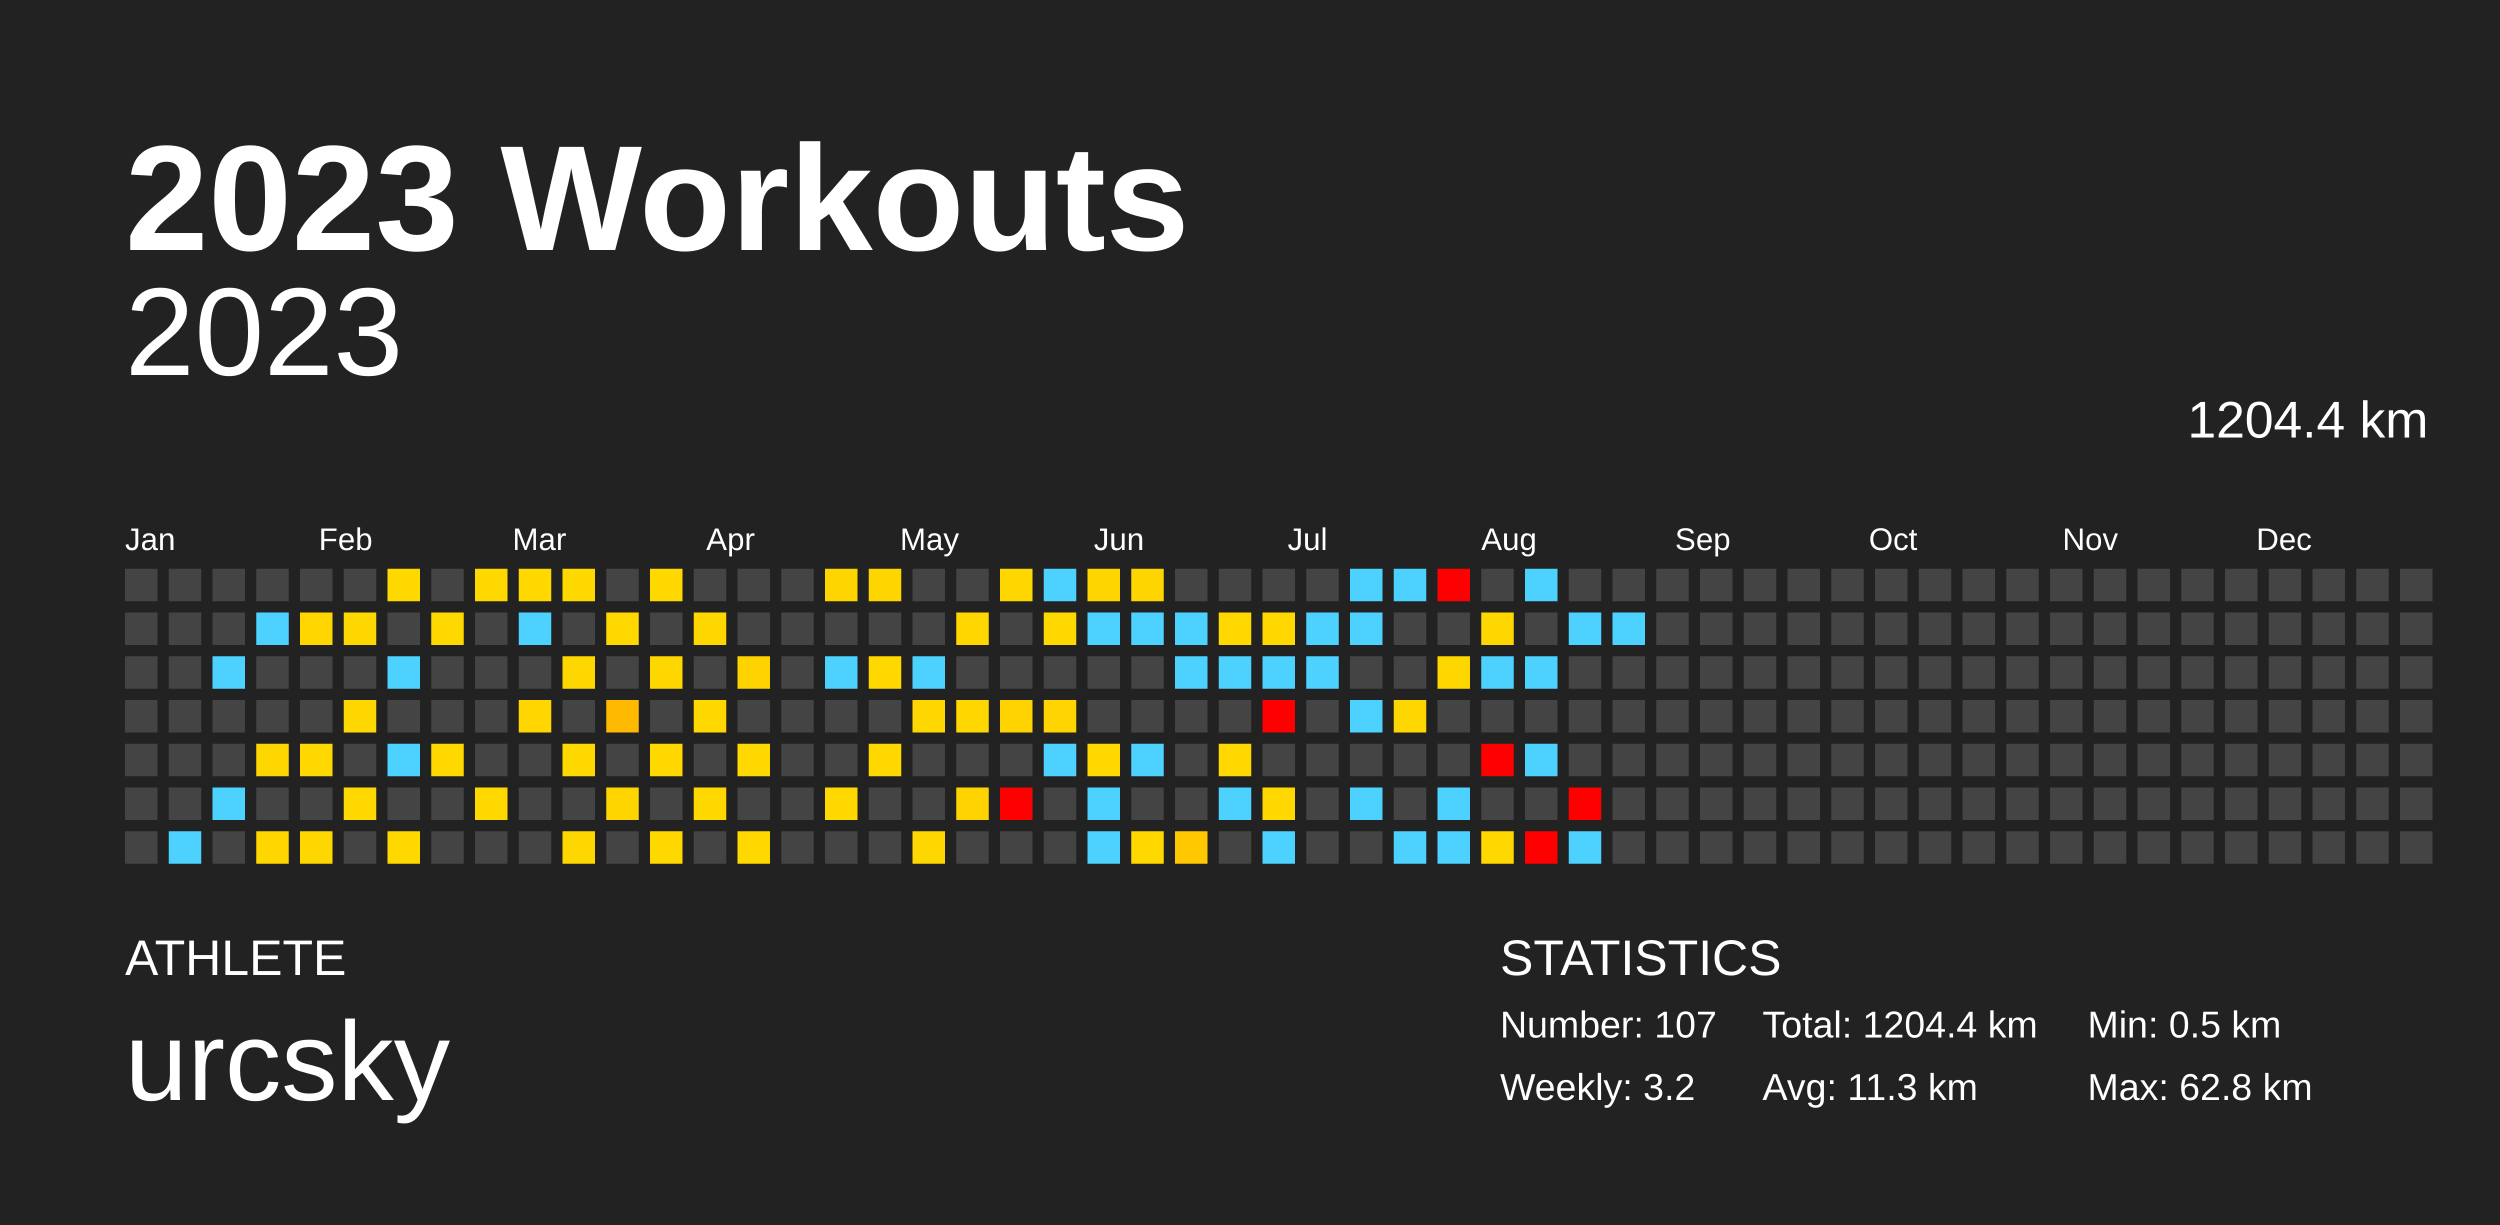
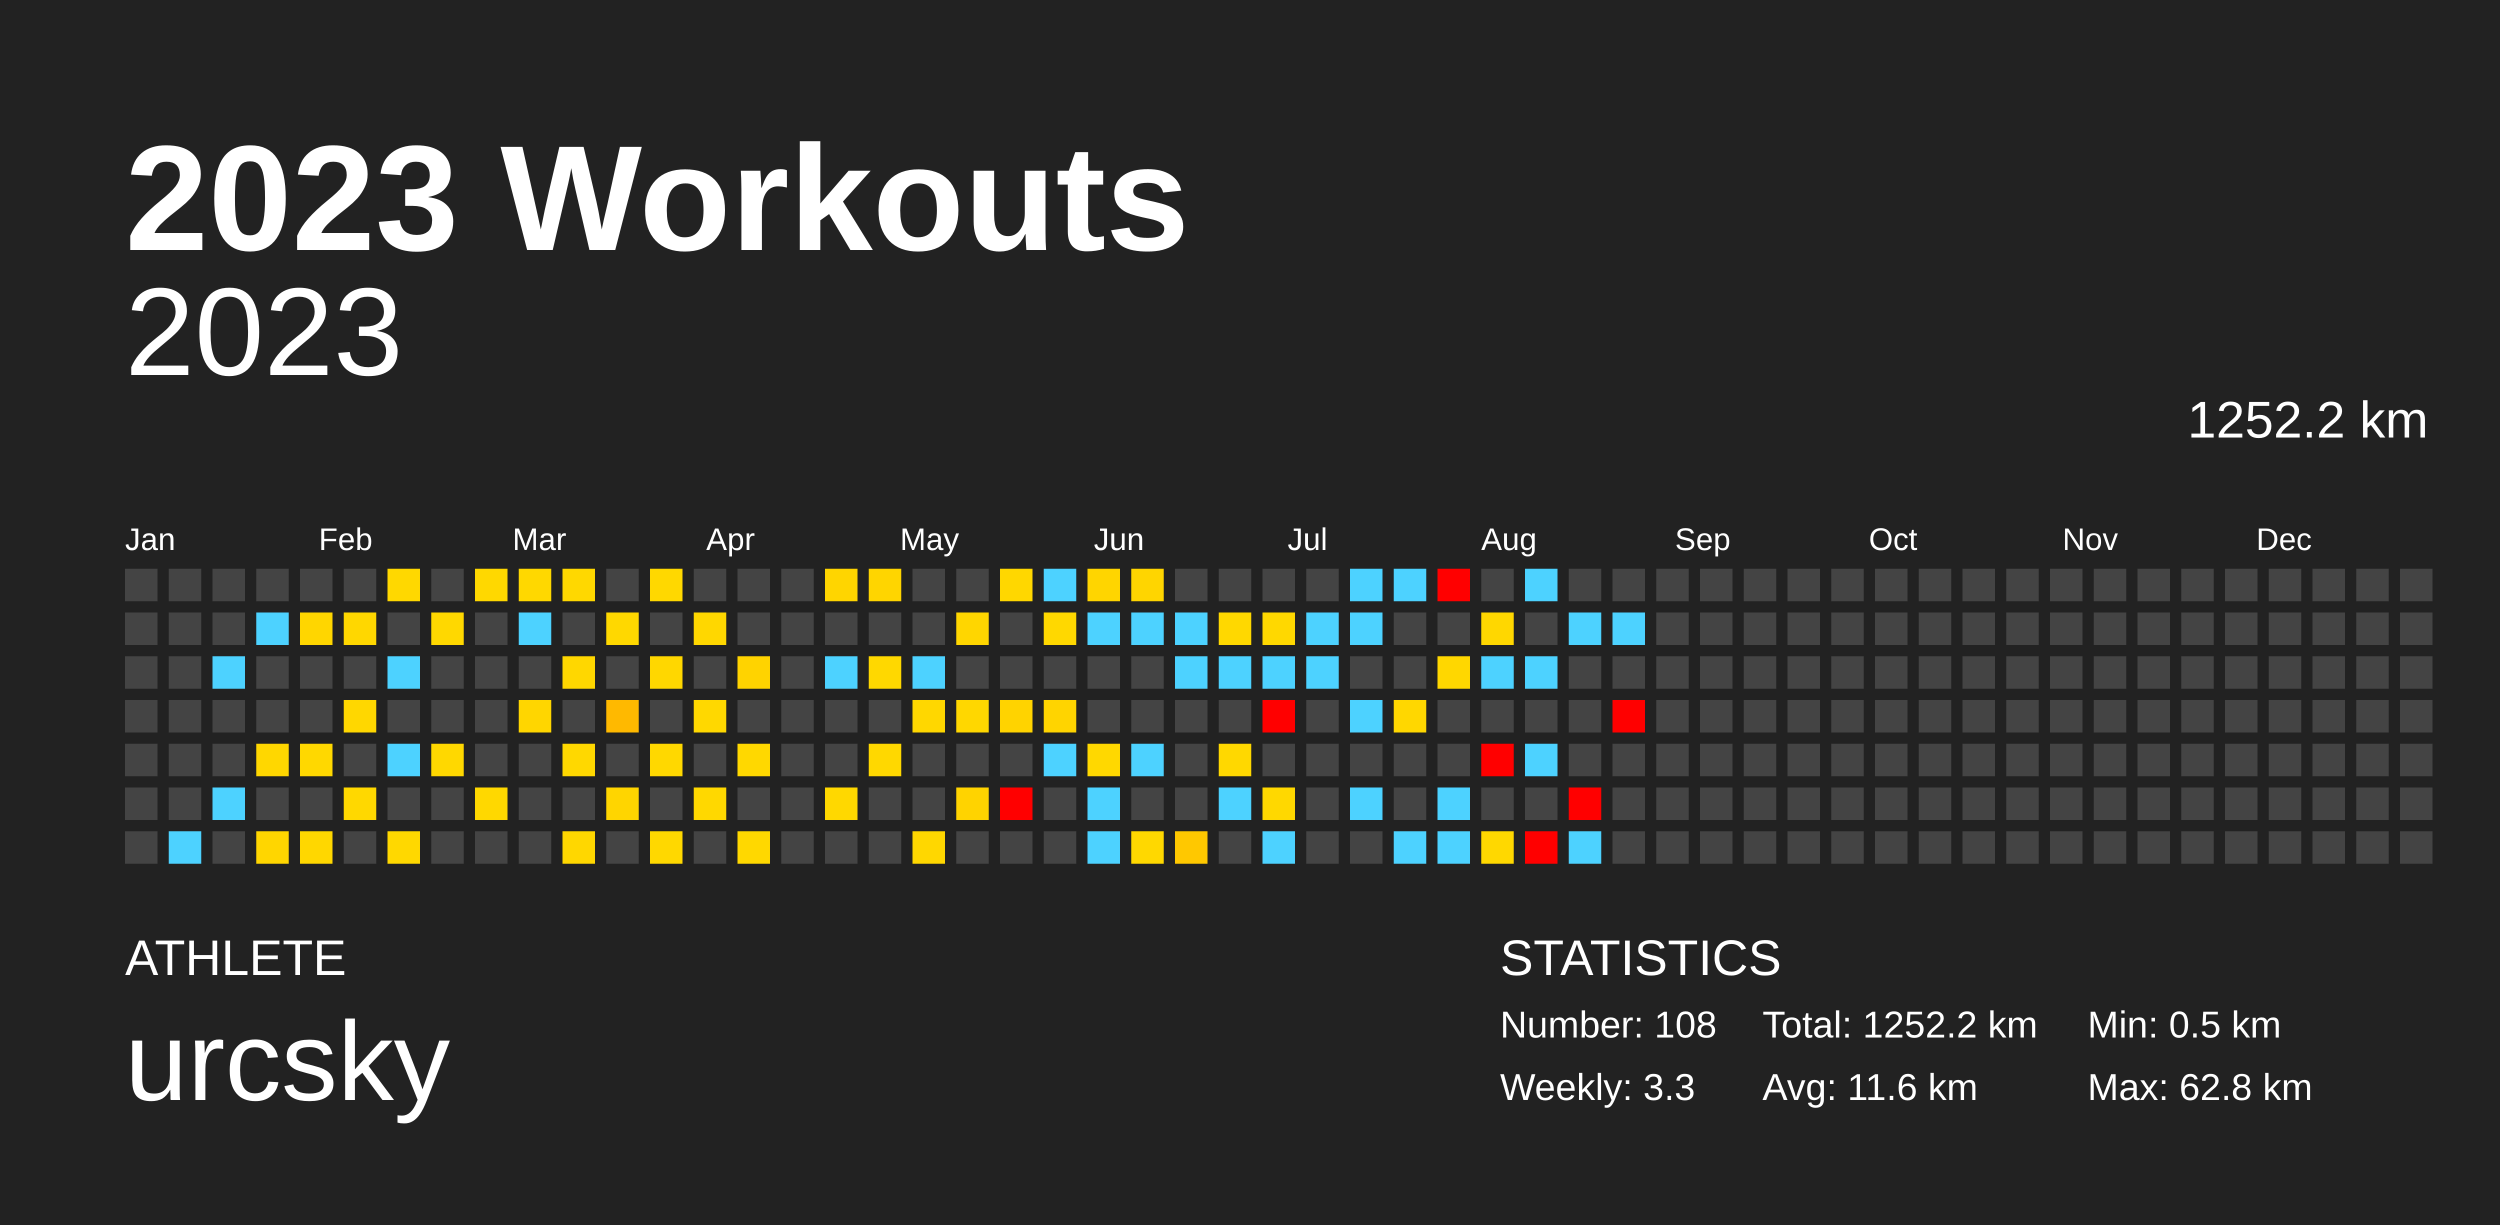
<svg xmlns="http://www.w3.org/2000/svg" baseProfile="full" height="98mm" version="1.1" viewBox="0,0,200,98" width="200mm">
  <defs />
  <rect fill="#222222" height="98" width="200" x="0" y="0" />
  <text fill="#FFFFFF" style="font-size:12px; font-family:Arial; font-weight:bold;" x="10" y="20">2023 Workouts</text>
  <text fill="#FFFFFF" style="font-size:4px; font-family:Arial" x="10" y="78">ATHLETE</text>
  <text fill="#FFFFFF" style="font-size:9px; font-family:Arial" x="10" y="88">urcsky</text>
  <text fill="#FFFFFF" style="font-size:4px; font-family:Arial" x="120" y="78">STATISTICS</text>
-   <text fill="#FFFFFF" style="font-size:3px; font-family:Arial" x="120" y="83">Number: 107</text>
-   <text fill="#FFFFFF" style="font-size:3px; font-family:Arial" x="120" y="88">Weekly: 3.2</text>
-   <text fill="#FFFFFF" style="font-size:3px; font-family:Arial" x="141" y="83">Total: 1204.4 km</text>
-   <text fill="#FFFFFF" style="font-size:3px; font-family:Arial" x="141" y="88">Avg: 11.3 km</text>
+   <text fill="#FFFFFF" style="font-size:3px; font-family:Arial" x="120" y="83">Number: 108</text>
+   <text fill="#FFFFFF" style="font-size:3px; font-family:Arial" x="120" y="88">Weekly: 3.3</text>
+   <text fill="#FFFFFF" style="font-size:3px; font-family:Arial" x="141" y="83">Total: 1252.2 km</text>
+   <text fill="#FFFFFF" style="font-size:3px; font-family:Arial" x="141" y="88">Avg: 11.6 km</text>
  <text fill="#FFFFFF" style="font-size:3px; font-family:Arial" x="167" y="83">Min: 0.5 km</text>
  <text fill="#FFFFFF" style="font-size:3px; font-family:Arial" x="167" y="88">Max: 62.8 km</text>
  <text alignment-baseline="hanging" fill="#FFFFFF" style="font-size:10.0px; font-family:Arial;" x="10" y="30">2023</text>
-   <text alignment-baseline="hanging" fill="#FFFFFF" style="font-size:4.125px; font-family:Arial;" x="175" y="35">1204.4 km</text>
+   <text alignment-baseline="hanging" fill="#FFFFFF" style="font-size:4.125px; font-family:Arial;" x="175" y="35">1252.2 km</text>
  <text fill="#FFFFFF" style="font-size:2.5px; font-family:Arial" x="10.0" y="44">Jan</text>
  <text fill="#FFFFFF" style="font-size:2.5px; font-family:Arial" x="25.5" y="44">Feb</text>
  <text fill="#FFFFFF" style="font-size:2.5px; font-family:Arial" x="41.0" y="44">Mar</text>
  <text fill="#FFFFFF" style="font-size:2.5px; font-family:Arial" x="56.5" y="44">Apr</text>
  <text fill="#FFFFFF" style="font-size:2.5px; font-family:Arial" x="72.0" y="44">May</text>
  <text fill="#FFFFFF" style="font-size:2.5px; font-family:Arial" x="87.5" y="44">Jun</text>
  <text fill="#FFFFFF" style="font-size:2.5px; font-family:Arial" x="103.0" y="44">Jul</text>
  <text fill="#FFFFFF" style="font-size:2.5px; font-family:Arial" x="118.5" y="44">Aug</text>
  <text fill="#FFFFFF" style="font-size:2.5px; font-family:Arial" x="134.0" y="44">Sep</text>
  <text fill="#FFFFFF" style="font-size:2.5px; font-family:Arial" x="149.5" y="44">Oct</text>
  <text fill="#FFFFFF" style="font-size:2.5px; font-family:Arial" x="165.0" y="44">Nov</text>
  <text fill="#FFFFFF" style="font-size:2.5px; font-family:Arial" x="180.5" y="44">Dec</text>
  <rect fill="#444444" height="2.6" width="2.6" x="10.0" y="45.5" />
  <rect fill="#444444" height="2.6" width="2.6" x="10.0" y="49.0" />
  <rect fill="#444444" height="2.6" width="2.6" x="10.0" y="52.5" />
  <rect fill="#444444" height="2.6" width="2.6" x="10.0" y="56.0" />
  <rect fill="#444444" height="2.6" width="2.6" x="10.0" y="59.5" />
  <rect fill="#444444" height="2.6" width="2.6" x="10.0" y="63.0" />
  <rect fill="#444444" height="2.6" width="2.6" x="10.0" y="66.5" />
  <rect fill="#444444" height="2.6" width="2.6" x="13.5" y="45.5" />
  <rect fill="#444444" height="2.6" width="2.6" x="13.5" y="49.0" />
  <rect fill="#444444" height="2.6" width="2.6" x="13.5" y="52.5" />
  <rect fill="#444444" height="2.6" width="2.6" x="13.5" y="56.0" />
  <rect fill="#444444" height="2.6" width="2.6" x="13.5" y="59.5" />
  <rect fill="#444444" height="2.6" width="2.6" x="13.5" y="63.0" />
  <rect fill="#4dd2ff" height="2.6" width="2.6" x="13.5" y="66.5" />
  <rect fill="#444444" height="2.6" width="2.6" x="17.0" y="45.5" />
  <rect fill="#444444" height="2.6" width="2.6" x="17.0" y="49.0" />
  <rect fill="#4dd2ff" height="2.6" width="2.6" x="17.0" y="52.5" />
  <rect fill="#444444" height="2.6" width="2.6" x="17.0" y="56.0" />
  <rect fill="#444444" height="2.6" width="2.6" x="17.0" y="59.5" />
  <rect fill="#4dd2ff" height="2.6" width="2.6" x="17.0" y="63.0" />
  <rect fill="#444444" height="2.6" width="2.6" x="17.0" y="66.5" />
  <rect fill="#444444" height="2.6" width="2.6" x="20.5" y="45.5" />
  <rect fill="#4dd2ff" height="2.6" width="2.6" x="20.5" y="49.0" />
  <rect fill="#444444" height="2.6" width="2.6" x="20.5" y="52.5" />
  <rect fill="#444444" height="2.6" width="2.6" x="20.5" y="56.0" />
  <rect fill="#ffd700" height="2.6" width="2.6" x="20.5" y="59.5" />
  <rect fill="#444444" height="2.6" width="2.6" x="20.5" y="63.0" />
  <rect fill="#ffd600" height="2.6" width="2.6" x="20.5" y="66.5" />
  <rect fill="#444444" height="2.6" width="2.6" x="24.0" y="45.5" />
  <rect fill="#ffd600" height="2.6" width="2.6" x="24.0" y="49.0" />
  <rect fill="#444444" height="2.6" width="2.6" x="24.0" y="52.5" />
  <rect fill="#444444" height="2.6" width="2.6" x="24.0" y="56.0" />
  <rect fill="#ffd800" height="2.6" width="2.6" x="24.0" y="59.5" />
  <rect fill="#444444" height="2.6" width="2.6" x="24.0" y="63.0" />
  <rect fill="#ffd700" height="2.6" width="2.6" x="24.0" y="66.5" />
  <rect fill="#444444" height="2.6" width="2.6" x="27.5" y="45.5" />
  <rect fill="#ffd700" height="2.6" width="2.6" x="27.5" y="49.0" />
  <rect fill="#444444" height="2.6" width="2.6" x="27.5" y="52.5" />
  <rect fill="#ffd700" height="2.6" width="2.6" x="27.5" y="56.0" />
  <rect fill="#444444" height="2.6" width="2.6" x="27.5" y="59.5" />
  <rect fill="#ffd800" height="2.6" width="2.6" x="27.5" y="63.0" />
  <rect fill="#444444" height="2.6" width="2.6" x="27.5" y="66.5" />
  <rect fill="#ffd800" height="2.6" width="2.6" x="31.0" y="45.5" />
  <rect fill="#444444" height="2.6" width="2.6" x="31.0" y="49.0" />
  <rect fill="#4dd2ff" height="2.6" width="2.6" x="31.0" y="52.5" />
  <rect fill="#444444" height="2.6" width="2.6" x="31.0" y="56.0" />
  <rect fill="#4dd2ff" height="2.6" width="2.6" x="31.0" y="59.5" />
  <rect fill="#444444" height="2.6" width="2.6" x="31.0" y="63.0" />
  <rect fill="#ffd800" height="2.6" width="2.6" x="31.0" y="66.5" />
  <rect fill="#444444" height="2.6" width="2.6" x="34.5" y="45.5" />
  <rect fill="#ffd800" height="2.6" width="2.6" x="34.5" y="49.0" />
  <rect fill="#444444" height="2.6" width="2.6" x="34.5" y="52.5" />
  <rect fill="#444444" height="2.6" width="2.6" x="34.5" y="56.0" />
  <rect fill="#ffd800" height="2.6" width="2.6" x="34.5" y="59.5" />
  <rect fill="#444444" height="2.6" width="2.6" x="34.5" y="63.0" />
  <rect fill="#444444" height="2.6" width="2.6" x="34.5" y="66.5" />
  <rect fill="#ffd800" height="2.6" width="2.6" x="38.0" y="45.5" />
  <rect fill="#444444" height="2.6" width="2.6" x="38.0" y="49.0" />
  <rect fill="#444444" height="2.6" width="2.6" x="38.0" y="52.5" />
  <rect fill="#444444" height="2.6" width="2.6" x="38.0" y="56.0" />
  <rect fill="#444444" height="2.6" width="2.6" x="38.0" y="59.5" />
  <rect fill="#ffd800" height="2.6" width="2.6" x="38.0" y="63.0" />
  <rect fill="#444444" height="2.6" width="2.6" x="38.0" y="66.5" />
  <rect fill="#ffd800" height="2.6" width="2.6" x="41.5" y="45.5" />
  <rect fill="#4dd2ff" height="2.6" width="2.6" x="41.5" y="49.0" />
  <rect fill="#444444" height="2.6" width="2.6" x="41.5" y="52.5" />
  <rect fill="#ffd600" height="2.6" width="2.6" x="41.5" y="56.0" />
  <rect fill="#444444" height="2.6" width="2.6" x="41.5" y="59.5" />
  <rect fill="#444444" height="2.6" width="2.6" x="41.5" y="63.0" />
  <rect fill="#444444" height="2.6" width="2.6" x="41.5" y="66.5" />
  <rect fill="#ffd800" height="2.6" width="2.6" x="45.0" y="45.5" />
  <rect fill="#444444" height="2.6" width="2.6" x="45.0" y="49.0" />
  <rect fill="#ffd700" height="2.6" width="2.6" x="45.0" y="52.5" />
  <rect fill="#444444" height="2.6" width="2.6" x="45.0" y="56.0" />
  <rect fill="#ffd800" height="2.6" width="2.6" x="45.0" y="59.5" />
  <rect fill="#444444" height="2.6" width="2.6" x="45.0" y="63.0" />
  <rect fill="#ffd700" height="2.6" width="2.6" x="45.0" y="66.5" />
  <rect fill="#444444" height="2.6" width="2.6" x="48.5" y="45.5" />
  <rect fill="#ffd800" height="2.6" width="2.6" x="48.5" y="49.0" />
  <rect fill="#444444" height="2.6" width="2.6" x="48.5" y="52.5" />
  <rect fill="#ffb900" height="2.6" width="2.6" x="48.5" y="56.0" />
  <rect fill="#444444" height="2.6" width="2.6" x="48.5" y="59.5" />
  <rect fill="#ffd500" height="2.6" width="2.6" x="48.5" y="63.0" />
  <rect fill="#444444" height="2.6" width="2.6" x="48.5" y="66.5" />
  <rect fill="#ffd800" height="2.6" width="2.6" x="52.0" y="45.5" />
  <rect fill="#444444" height="2.6" width="2.6" x="52.0" y="49.0" />
  <rect fill="#ffd700" height="2.6" width="2.6" x="52.0" y="52.5" />
  <rect fill="#444444" height="2.6" width="2.6" x="52.0" y="56.0" />
  <rect fill="#ffd800" height="2.6" width="2.6" x="52.0" y="59.5" />
  <rect fill="#444444" height="2.6" width="2.6" x="52.0" y="63.0" />
  <rect fill="#ffd800" height="2.6" width="2.6" x="52.0" y="66.5" />
  <rect fill="#444444" height="2.6" width="2.6" x="55.5" y="45.5" />
  <rect fill="#ffd700" height="2.6" width="2.6" x="55.5" y="49.0" />
  <rect fill="#444444" height="2.6" width="2.6" x="55.5" y="52.5" />
  <rect fill="#ffd800" height="2.6" width="2.6" x="55.5" y="56.0" />
  <rect fill="#444444" height="2.6" width="2.6" x="55.5" y="59.5" />
  <rect fill="#ffd800" height="2.6" width="2.6" x="55.5" y="63.0" />
  <rect fill="#444444" height="2.6" width="2.6" x="55.5" y="66.5" />
  <rect fill="#444444" height="2.6" width="2.6" x="59.0" y="45.5" />
  <rect fill="#444444" height="2.6" width="2.6" x="59.0" y="49.0" />
  <rect fill="#ffd300" height="2.6" width="2.6" x="59.0" y="52.5" />
  <rect fill="#444444" height="2.6" width="2.6" x="59.0" y="56.0" />
  <rect fill="#ffd800" height="2.6" width="2.6" x="59.0" y="59.5" />
  <rect fill="#444444" height="2.6" width="2.6" x="59.0" y="63.0" />
  <rect fill="#ffd800" height="2.6" width="2.6" x="59.0" y="66.5" />
  <rect fill="#444444" height="2.6" width="2.6" x="62.5" y="45.5" />
  <rect fill="#444444" height="2.6" width="2.6" x="62.5" y="49.0" />
  <rect fill="#444444" height="2.6" width="2.6" x="62.5" y="52.5" />
  <rect fill="#444444" height="2.6" width="2.6" x="62.5" y="56.0" />
  <rect fill="#444444" height="2.6" width="2.6" x="62.5" y="59.5" />
  <rect fill="#444444" height="2.6" width="2.6" x="62.5" y="63.0" />
  <rect fill="#444444" height="2.6" width="2.6" x="62.5" y="66.5" />
  <rect fill="#ffd500" height="2.6" width="2.6" x="66.0" y="45.5" />
  <rect fill="#444444" height="2.6" width="2.6" x="66.0" y="49.0" />
  <rect fill="#4dd2ff" height="2.6" width="2.6" x="66.0" y="52.5" />
  <rect fill="#444444" height="2.6" width="2.6" x="66.0" y="56.0" />
  <rect fill="#444444" height="2.6" width="2.6" x="66.0" y="59.5" />
  <rect fill="#ffd800" height="2.6" width="2.6" x="66.0" y="63.0" />
  <rect fill="#444444" height="2.6" width="2.6" x="66.0" y="66.5" />
  <rect fill="#ffd500" height="2.6" width="2.6" x="69.5" y="45.5" />
  <rect fill="#444444" height="2.6" width="2.6" x="69.5" y="49.0" />
  <rect fill="#ffd800" height="2.6" width="2.6" x="69.5" y="52.5" />
  <rect fill="#444444" height="2.6" width="2.6" x="69.5" y="56.0" />
  <rect fill="#ffd800" height="2.6" width="2.6" x="69.5" y="59.5" />
  <rect fill="#444444" height="2.6" width="2.6" x="69.5" y="63.0" />
  <rect fill="#444444" height="2.6" width="2.6" x="69.5" y="66.5" />
  <rect fill="#444444" height="2.6" width="2.6" x="73.0" y="45.5" />
  <rect fill="#444444" height="2.6" width="2.6" x="73.0" y="49.0" />
  <rect fill="#4dd2ff" height="2.6" width="2.6" x="73.0" y="52.5" />
  <rect fill="#ffd700" height="2.6" width="2.6" x="73.0" y="56.0" />
  <rect fill="#444444" height="2.6" width="2.6" x="73.0" y="59.5" />
  <rect fill="#444444" height="2.6" width="2.6" x="73.0" y="63.0" />
  <rect fill="#ffd700" height="2.6" width="2.6" x="73.0" y="66.5" />
  <rect fill="#444444" height="2.6" width="2.6" x="76.5" y="45.5" />
  <rect fill="#ffd600" height="2.6" width="2.6" x="76.5" y="49.0" />
  <rect fill="#444444" height="2.6" width="2.6" x="76.5" y="52.5" />
  <rect fill="#ffd700" height="2.6" width="2.6" x="76.5" y="56.0" />
  <rect fill="#444444" height="2.6" width="2.6" x="76.5" y="59.5" />
  <rect fill="#ffd300" height="2.6" width="2.6" x="76.5" y="63.0" />
  <rect fill="#444444" height="2.6" width="2.6" x="76.5" y="66.5" />
  <rect fill="#ffd700" height="2.6" width="2.6" x="80.0" y="45.5" />
  <rect fill="#444444" height="2.6" width="2.6" x="80.0" y="49.0" />
  <rect fill="#444444" height="2.6" width="2.6" x="80.0" y="52.5" />
  <rect fill="#ffd300" height="2.6" width="2.6" x="80.0" y="56.0" />
  <rect fill="#444444" height="2.6" width="2.6" x="80.0" y="59.5" />
  <rect fill="red" height="2.6" width="2.6" x="80.0" y="63.0" />
  <rect fill="#444444" height="2.6" width="2.6" x="80.0" y="66.5" />
  <rect fill="#4dd2ff" height="2.6" width="2.6" x="83.5" y="45.5" />
  <rect fill="#ffd800" height="2.6" width="2.6" x="83.5" y="49.0" />
  <rect fill="#444444" height="2.6" width="2.6" x="83.5" y="52.5" />
  <rect fill="#ffd400" height="2.6" width="2.6" x="83.5" y="56.0" />
  <rect fill="#4dd2ff" height="2.6" width="2.6" x="83.5" y="59.5" />
  <rect fill="#444444" height="2.6" width="2.6" x="83.5" y="63.0" />
  <rect fill="#444444" height="2.6" width="2.6" x="83.5" y="66.5" />
  <rect fill="#ffd500" height="2.6" width="2.6" x="87.0" y="45.5" />
  <rect fill="#4dd2ff" height="2.6" width="2.6" x="87.0" y="49.0" />
  <rect fill="#444444" height="2.6" width="2.6" x="87.0" y="52.5" />
  <rect fill="#444444" height="2.6" width="2.6" x="87.0" y="56.0" />
  <rect fill="#ffd800" height="2.6" width="2.6" x="87.0" y="59.5" />
  <rect fill="#4dd2ff" height="2.6" width="2.6" x="87.0" y="63.0" />
  <rect fill="#4dd2ff" height="2.6" width="2.6" x="87.0" y="66.5" />
  <rect fill="#ffd500" height="2.6" width="2.6" x="90.5" y="45.5" />
  <rect fill="#4dd2ff" height="2.6" width="2.6" x="90.5" y="49.0" />
  <rect fill="#444444" height="2.6" width="2.6" x="90.5" y="52.5" />
  <rect fill="#444444" height="2.6" width="2.6" x="90.5" y="56.0" />
  <rect fill="#4dd2ff" height="2.6" width="2.6" x="90.5" y="59.5" />
  <rect fill="#444444" height="2.6" width="2.6" x="90.5" y="63.0" />
  <rect fill="#ffd800" height="2.6" width="2.6" x="90.5" y="66.5" />
  <rect fill="#444444" height="2.6" width="2.6" x="94.0" y="45.5" />
  <rect fill="#4dd2ff" height="2.6" width="2.6" x="94.0" y="49.0" />
  <rect fill="#4dd2ff" height="2.6" width="2.6" x="94.0" y="52.5" />
  <rect fill="#444444" height="2.6" width="2.6" x="94.0" y="56.0" />
  <rect fill="#444444" height="2.6" width="2.6" x="94.0" y="59.5" />
  <rect fill="#444444" height="2.6" width="2.6" x="94.0" y="63.0" />
  <rect fill="#ffc800" height="2.6" width="2.6" x="94.0" y="66.5" />
  <rect fill="#444444" height="2.6" width="2.6" x="97.5" y="45.5" />
  <rect fill="#ffd800" height="2.6" width="2.6" x="97.5" y="49.0" />
  <rect fill="#4dd2ff" height="2.6" width="2.6" x="97.5" y="52.5" />
  <rect fill="#444444" height="2.6" width="2.6" x="97.5" y="56.0" />
  <rect fill="#ffd800" height="2.6" width="2.6" x="97.5" y="59.5" />
  <rect fill="#4dd2ff" height="2.6" width="2.6" x="97.5" y="63.0" />
  <rect fill="#444444" height="2.6" width="2.6" x="97.5" y="66.5" />
  <rect fill="#444444" height="2.6" width="2.6" x="101.0" y="45.5" />
  <rect fill="#ffd800" height="2.6" width="2.6" x="101.0" y="49.0" />
  <rect fill="#4dd2ff" height="2.6" width="2.6" x="101.0" y="52.5" />
  <rect fill="red" height="2.6" width="2.6" x="101.0" y="56.0" />
  <rect fill="#444444" height="2.6" width="2.6" x="101.0" y="59.5" />
  <rect fill="#ffd800" height="2.6" width="2.6" x="101.0" y="63.0" />
  <rect fill="#4dd2ff" height="2.6" width="2.6" x="101.0" y="66.5" />
  <rect fill="#444444" height="2.6" width="2.6" x="104.5" y="45.5" />
  <rect fill="#4dd2ff" height="2.6" width="2.6" x="104.5" y="49.0" />
  <rect fill="#4dd2ff" height="2.6" width="2.6" x="104.5" y="52.5" />
  <rect fill="#444444" height="2.6" width="2.6" x="104.5" y="56.0" />
  <rect fill="#444444" height="2.6" width="2.6" x="104.5" y="59.5" />
  <rect fill="#444444" height="2.6" width="2.6" x="104.5" y="63.0" />
  <rect fill="#444444" height="2.6" width="2.6" x="104.5" y="66.5" />
  <rect fill="#4dd2ff" height="2.6" width="2.6" x="108.0" y="45.5" />
  <rect fill="#4dd2ff" height="2.6" width="2.6" x="108.0" y="49.0" />
  <rect fill="#444444" height="2.6" width="2.6" x="108.0" y="52.5" />
  <rect fill="#4dd2ff" height="2.6" width="2.6" x="108.0" y="56.0" />
  <rect fill="#444444" height="2.6" width="2.6" x="108.0" y="59.5" />
  <rect fill="#4dd2ff" height="2.6" width="2.6" x="108.0" y="63.0" />
  <rect fill="#444444" height="2.6" width="2.6" x="108.0" y="66.5" />
  <rect fill="#4dd2ff" height="2.6" width="2.6" x="111.5" y="45.5" />
  <rect fill="#444444" height="2.6" width="2.6" x="111.5" y="49.0" />
  <rect fill="#444444" height="2.6" width="2.6" x="111.5" y="52.5" />
  <rect fill="#ffd700" height="2.6" width="2.6" x="111.5" y="56.0" />
  <rect fill="#444444" height="2.6" width="2.6" x="111.5" y="59.5" />
  <rect fill="#444444" height="2.6" width="2.6" x="111.5" y="63.0" />
  <rect fill="#4dd2ff" height="2.6" width="2.6" x="111.5" y="66.5" />
  <rect fill="red" height="2.6" width="2.6" x="115.0" y="45.5" />
  <rect fill="#444444" height="2.6" width="2.6" x="115.0" y="49.0" />
  <rect fill="#ffd700" height="2.6" width="2.6" x="115.0" y="52.5" />
  <rect fill="#444444" height="2.6" width="2.6" x="115.0" y="56.0" />
  <rect fill="#444444" height="2.6" width="2.6" x="115.0" y="59.5" />
  <rect fill="#4dd2ff" height="2.6" width="2.6" x="115.0" y="63.0" />
  <rect fill="#4dd2ff" height="2.6" width="2.6" x="115.0" y="66.5" />
  <rect fill="#444444" height="2.6" width="2.6" x="118.5" y="45.5" />
  <rect fill="#ffd700" height="2.6" width="2.6" x="118.5" y="49.0" />
  <rect fill="#4dd2ff" height="2.6" width="2.6" x="118.5" y="52.5" />
  <rect fill="#444444" height="2.6" width="2.6" x="118.5" y="56.0" />
  <rect fill="red" height="2.6" width="2.6" x="118.5" y="59.5" />
  <rect fill="#444444" height="2.6" width="2.6" x="118.5" y="63.0" />
  <rect fill="#ffd800" height="2.6" width="2.6" x="118.5" y="66.5" />
  <rect fill="#4dd2ff" height="2.6" width="2.6" x="122.0" y="45.5" />
  <rect fill="#444444" height="2.6" width="2.6" x="122.0" y="49.0" />
  <rect fill="#4dd2ff" height="2.6" width="2.6" x="122.0" y="52.5" />
  <rect fill="#444444" height="2.6" width="2.6" x="122.0" y="56.0" />
  <rect fill="#4dd2ff" height="2.6" width="2.6" x="122.0" y="59.5" />
  <rect fill="#444444" height="2.6" width="2.6" x="122.0" y="63.0" />
  <rect fill="red" height="2.6" width="2.6" x="122.0" y="66.5" />
  <rect fill="#444444" height="2.6" width="2.6" x="125.5" y="45.5" />
  <rect fill="#4dd2ff" height="2.6" width="2.6" x="125.5" y="49.0" />
  <rect fill="#444444" height="2.6" width="2.6" x="125.5" y="52.5" />
  <rect fill="#444444" height="2.6" width="2.6" x="125.5" y="56.0" />
  <rect fill="#444444" height="2.6" width="2.6" x="125.5" y="59.5" />
  <rect fill="red" height="2.6" width="2.6" x="125.5" y="63.0" />
  <rect fill="#4dd2ff" height="2.6" width="2.6" x="125.5" y="66.5" />
  <rect fill="#444444" height="2.6" width="2.6" x="129.0" y="45.5" />
  <rect fill="#4dd2ff" height="2.6" width="2.6" x="129.0" y="49.0" />
  <rect fill="#444444" height="2.6" width="2.6" x="129.0" y="52.5" />
-   <rect fill="#444444" height="2.6" width="2.6" x="129.0" y="56.0" />
+   <rect fill="red" height="2.6" width="2.6" x="129.0" y="56.0" />
  <rect fill="#444444" height="2.6" width="2.6" x="129.0" y="59.5" />
  <rect fill="#444444" height="2.6" width="2.6" x="129.0" y="63.0" />
  <rect fill="#444444" height="2.6" width="2.6" x="129.0" y="66.5" />
  <rect fill="#444444" height="2.6" width="2.6" x="132.5" y="45.5" />
  <rect fill="#444444" height="2.6" width="2.6" x="132.5" y="49.0" />
  <rect fill="#444444" height="2.6" width="2.6" x="132.5" y="52.5" />
  <rect fill="#444444" height="2.6" width="2.6" x="132.5" y="56.0" />
  <rect fill="#444444" height="2.6" width="2.6" x="132.5" y="59.5" />
  <rect fill="#444444" height="2.6" width="2.6" x="132.5" y="63.0" />
  <rect fill="#444444" height="2.6" width="2.6" x="132.5" y="66.5" />
  <rect fill="#444444" height="2.6" width="2.6" x="136.0" y="45.5" />
  <rect fill="#444444" height="2.6" width="2.6" x="136.0" y="49.0" />
  <rect fill="#444444" height="2.6" width="2.6" x="136.0" y="52.5" />
  <rect fill="#444444" height="2.6" width="2.6" x="136.0" y="56.0" />
  <rect fill="#444444" height="2.6" width="2.6" x="136.0" y="59.5" />
  <rect fill="#444444" height="2.6" width="2.6" x="136.0" y="63.0" />
  <rect fill="#444444" height="2.6" width="2.6" x="136.0" y="66.5" />
  <rect fill="#444444" height="2.6" width="2.6" x="139.5" y="45.5" />
  <rect fill="#444444" height="2.6" width="2.6" x="139.5" y="49.0" />
  <rect fill="#444444" height="2.6" width="2.6" x="139.5" y="52.5" />
  <rect fill="#444444" height="2.6" width="2.6" x="139.5" y="56.0" />
  <rect fill="#444444" height="2.6" width="2.6" x="139.5" y="59.5" />
  <rect fill="#444444" height="2.6" width="2.6" x="139.5" y="63.0" />
  <rect fill="#444444" height="2.6" width="2.6" x="139.5" y="66.5" />
  <rect fill="#444444" height="2.6" width="2.6" x="143.0" y="45.5" />
  <rect fill="#444444" height="2.6" width="2.6" x="143.0" y="49.0" />
  <rect fill="#444444" height="2.6" width="2.6" x="143.0" y="52.5" />
  <rect fill="#444444" height="2.6" width="2.6" x="143.0" y="56.0" />
  <rect fill="#444444" height="2.6" width="2.6" x="143.0" y="59.5" />
  <rect fill="#444444" height="2.6" width="2.6" x="143.0" y="63.0" />
  <rect fill="#444444" height="2.6" width="2.6" x="143.0" y="66.5" />
  <rect fill="#444444" height="2.6" width="2.6" x="146.5" y="45.5" />
  <rect fill="#444444" height="2.6" width="2.6" x="146.5" y="49.0" />
  <rect fill="#444444" height="2.6" width="2.6" x="146.5" y="52.5" />
  <rect fill="#444444" height="2.6" width="2.6" x="146.5" y="56.0" />
  <rect fill="#444444" height="2.6" width="2.6" x="146.5" y="59.5" />
  <rect fill="#444444" height="2.6" width="2.6" x="146.5" y="63.0" />
  <rect fill="#444444" height="2.6" width="2.6" x="146.5" y="66.5" />
  <rect fill="#444444" height="2.6" width="2.6" x="150.0" y="45.5" />
  <rect fill="#444444" height="2.6" width="2.6" x="150.0" y="49.0" />
  <rect fill="#444444" height="2.6" width="2.6" x="150.0" y="52.5" />
  <rect fill="#444444" height="2.6" width="2.6" x="150.0" y="56.0" />
  <rect fill="#444444" height="2.6" width="2.6" x="150.0" y="59.5" />
  <rect fill="#444444" height="2.6" width="2.6" x="150.0" y="63.0" />
  <rect fill="#444444" height="2.6" width="2.6" x="150.0" y="66.5" />
  <rect fill="#444444" height="2.6" width="2.6" x="153.5" y="45.5" />
  <rect fill="#444444" height="2.6" width="2.6" x="153.5" y="49.0" />
  <rect fill="#444444" height="2.6" width="2.6" x="153.5" y="52.5" />
  <rect fill="#444444" height="2.6" width="2.6" x="153.5" y="56.0" />
  <rect fill="#444444" height="2.6" width="2.6" x="153.5" y="59.5" />
  <rect fill="#444444" height="2.6" width="2.6" x="153.5" y="63.0" />
  <rect fill="#444444" height="2.6" width="2.6" x="153.5" y="66.5" />
  <rect fill="#444444" height="2.6" width="2.6" x="157.0" y="45.5" />
  <rect fill="#444444" height="2.6" width="2.6" x="157.0" y="49.0" />
  <rect fill="#444444" height="2.6" width="2.6" x="157.0" y="52.5" />
  <rect fill="#444444" height="2.6" width="2.6" x="157.0" y="56.0" />
  <rect fill="#444444" height="2.6" width="2.6" x="157.0" y="59.5" />
  <rect fill="#444444" height="2.6" width="2.6" x="157.0" y="63.0" />
  <rect fill="#444444" height="2.6" width="2.6" x="157.0" y="66.5" />
  <rect fill="#444444" height="2.6" width="2.6" x="160.5" y="45.5" />
  <rect fill="#444444" height="2.6" width="2.6" x="160.5" y="49.0" />
  <rect fill="#444444" height="2.6" width="2.6" x="160.5" y="52.5" />
  <rect fill="#444444" height="2.6" width="2.6" x="160.5" y="56.0" />
  <rect fill="#444444" height="2.6" width="2.6" x="160.5" y="59.5" />
  <rect fill="#444444" height="2.6" width="2.6" x="160.5" y="63.0" />
  <rect fill="#444444" height="2.6" width="2.6" x="160.5" y="66.5" />
  <rect fill="#444444" height="2.6" width="2.6" x="164.0" y="45.5" />
  <rect fill="#444444" height="2.6" width="2.6" x="164.0" y="49.0" />
  <rect fill="#444444" height="2.6" width="2.6" x="164.0" y="52.5" />
  <rect fill="#444444" height="2.6" width="2.6" x="164.0" y="56.0" />
  <rect fill="#444444" height="2.6" width="2.6" x="164.0" y="59.5" />
  <rect fill="#444444" height="2.6" width="2.6" x="164.0" y="63.0" />
  <rect fill="#444444" height="2.6" width="2.6" x="164.0" y="66.5" />
  <rect fill="#444444" height="2.6" width="2.6" x="167.5" y="45.5" />
  <rect fill="#444444" height="2.6" width="2.6" x="167.5" y="49.0" />
  <rect fill="#444444" height="2.6" width="2.6" x="167.5" y="52.5" />
  <rect fill="#444444" height="2.6" width="2.6" x="167.5" y="56.0" />
  <rect fill="#444444" height="2.6" width="2.6" x="167.5" y="59.5" />
  <rect fill="#444444" height="2.6" width="2.6" x="167.5" y="63.0" />
  <rect fill="#444444" height="2.6" width="2.6" x="167.5" y="66.5" />
  <rect fill="#444444" height="2.6" width="2.6" x="171.0" y="45.5" />
  <rect fill="#444444" height="2.6" width="2.6" x="171.0" y="49.0" />
  <rect fill="#444444" height="2.6" width="2.6" x="171.0" y="52.5" />
  <rect fill="#444444" height="2.6" width="2.6" x="171.0" y="56.0" />
  <rect fill="#444444" height="2.6" width="2.6" x="171.0" y="59.5" />
  <rect fill="#444444" height="2.6" width="2.6" x="171.0" y="63.0" />
  <rect fill="#444444" height="2.6" width="2.6" x="171.0" y="66.5" />
  <rect fill="#444444" height="2.6" width="2.6" x="174.5" y="45.5" />
  <rect fill="#444444" height="2.6" width="2.6" x="174.5" y="49.0" />
  <rect fill="#444444" height="2.6" width="2.6" x="174.5" y="52.5" />
  <rect fill="#444444" height="2.6" width="2.6" x="174.5" y="56.0" />
  <rect fill="#444444" height="2.6" width="2.6" x="174.5" y="59.5" />
  <rect fill="#444444" height="2.6" width="2.6" x="174.5" y="63.0" />
  <rect fill="#444444" height="2.6" width="2.6" x="174.5" y="66.5" />
  <rect fill="#444444" height="2.6" width="2.6" x="178.0" y="45.5" />
  <rect fill="#444444" height="2.6" width="2.6" x="178.0" y="49.0" />
  <rect fill="#444444" height="2.6" width="2.6" x="178.0" y="52.5" />
  <rect fill="#444444" height="2.6" width="2.6" x="178.0" y="56.0" />
  <rect fill="#444444" height="2.6" width="2.6" x="178.0" y="59.5" />
  <rect fill="#444444" height="2.6" width="2.6" x="178.0" y="63.0" />
  <rect fill="#444444" height="2.6" width="2.6" x="178.0" y="66.5" />
  <rect fill="#444444" height="2.6" width="2.6" x="181.5" y="45.5" />
  <rect fill="#444444" height="2.6" width="2.6" x="181.5" y="49.0" />
  <rect fill="#444444" height="2.6" width="2.6" x="181.5" y="52.5" />
  <rect fill="#444444" height="2.6" width="2.6" x="181.5" y="56.0" />
  <rect fill="#444444" height="2.6" width="2.6" x="181.5" y="59.5" />
  <rect fill="#444444" height="2.6" width="2.6" x="181.5" y="63.0" />
  <rect fill="#444444" height="2.6" width="2.6" x="181.5" y="66.5" />
  <rect fill="#444444" height="2.6" width="2.6" x="185.0" y="45.5" />
  <rect fill="#444444" height="2.6" width="2.6" x="185.0" y="49.0" />
  <rect fill="#444444" height="2.6" width="2.6" x="185.0" y="52.5" />
  <rect fill="#444444" height="2.6" width="2.6" x="185.0" y="56.0" />
  <rect fill="#444444" height="2.6" width="2.6" x="185.0" y="59.5" />
  <rect fill="#444444" height="2.6" width="2.6" x="185.0" y="63.0" />
  <rect fill="#444444" height="2.6" width="2.6" x="185.0" y="66.5" />
  <rect fill="#444444" height="2.6" width="2.6" x="188.5" y="45.5" />
  <rect fill="#444444" height="2.6" width="2.6" x="188.5" y="49.0" />
  <rect fill="#444444" height="2.6" width="2.6" x="188.5" y="52.5" />
  <rect fill="#444444" height="2.6" width="2.6" x="188.5" y="56.0" />
  <rect fill="#444444" height="2.6" width="2.6" x="188.5" y="59.5" />
  <rect fill="#444444" height="2.6" width="2.6" x="188.5" y="63.0" />
  <rect fill="#444444" height="2.6" width="2.6" x="188.5" y="66.5" />
  <rect fill="#444444" height="2.6" width="2.6" x="192.0" y="45.5" />
  <rect fill="#444444" height="2.6" width="2.6" x="192.0" y="49.0" />
  <rect fill="#444444" height="2.6" width="2.6" x="192.0" y="52.5" />
  <rect fill="#444444" height="2.6" width="2.6" x="192.0" y="56.0" />
  <rect fill="#444444" height="2.6" width="2.6" x="192.0" y="59.5" />
  <rect fill="#444444" height="2.6" width="2.6" x="192.0" y="63.0" />
  <rect fill="#444444" height="2.6" width="2.6" x="192.0" y="66.5" />
</svg>
